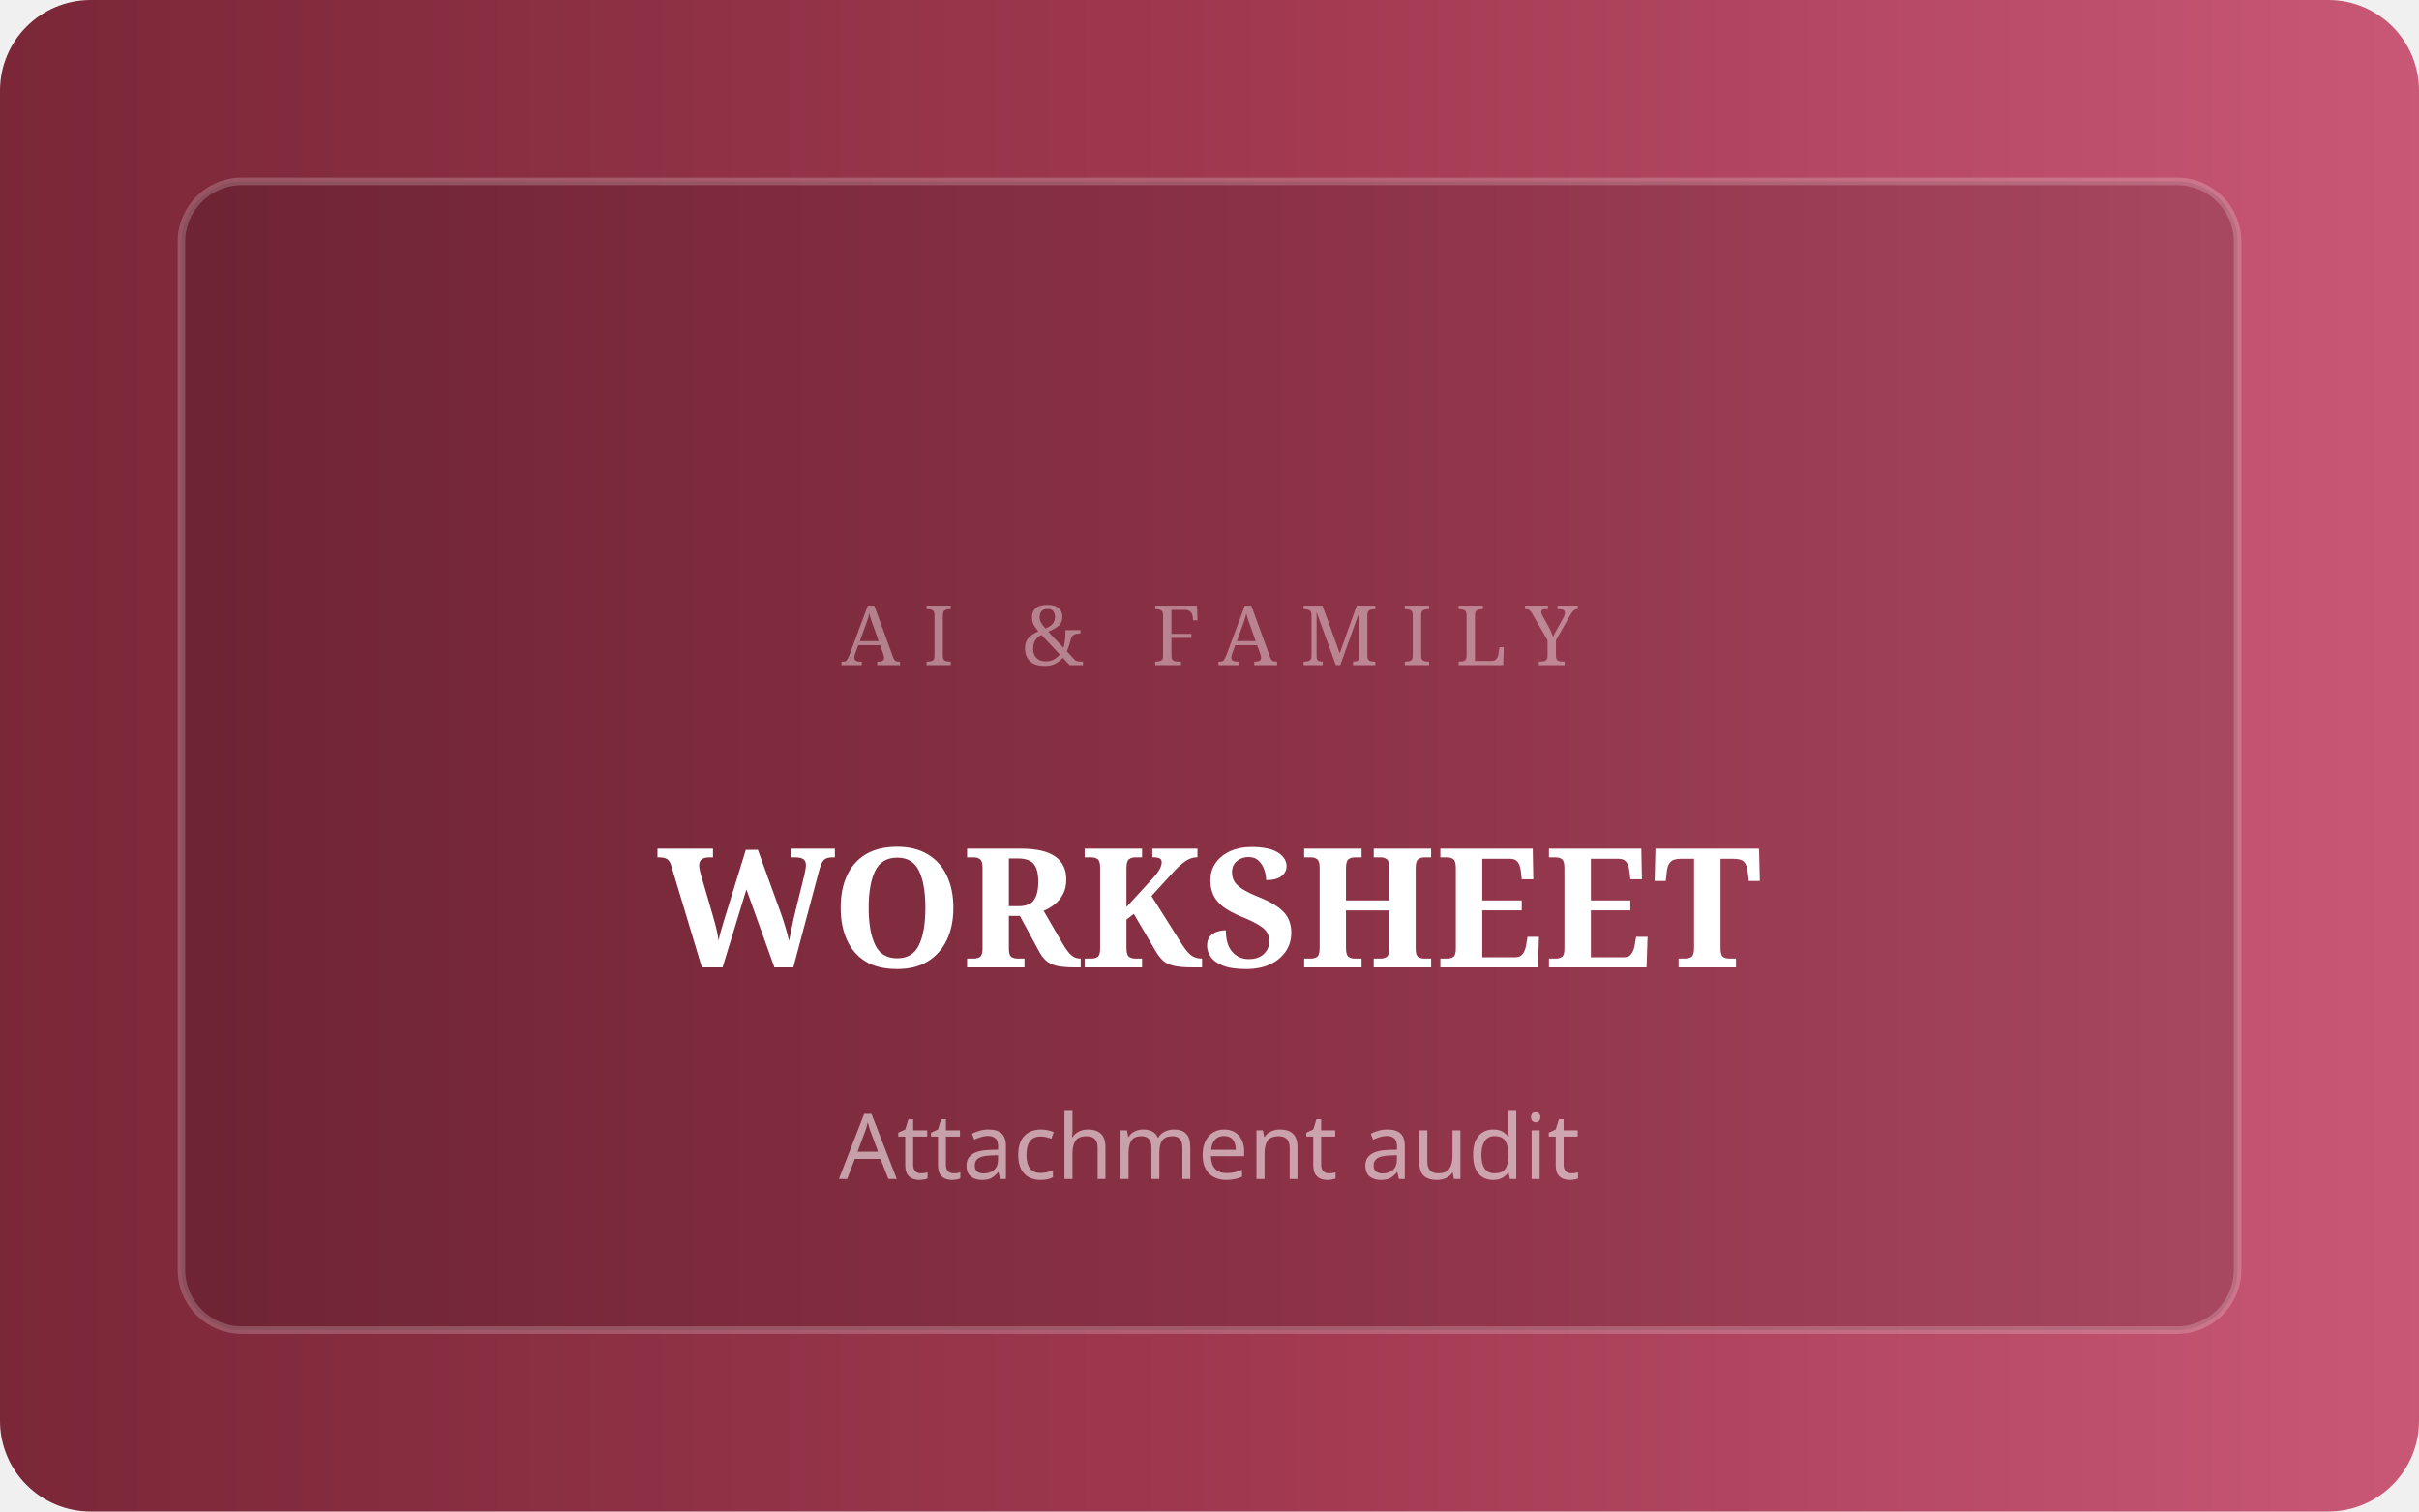
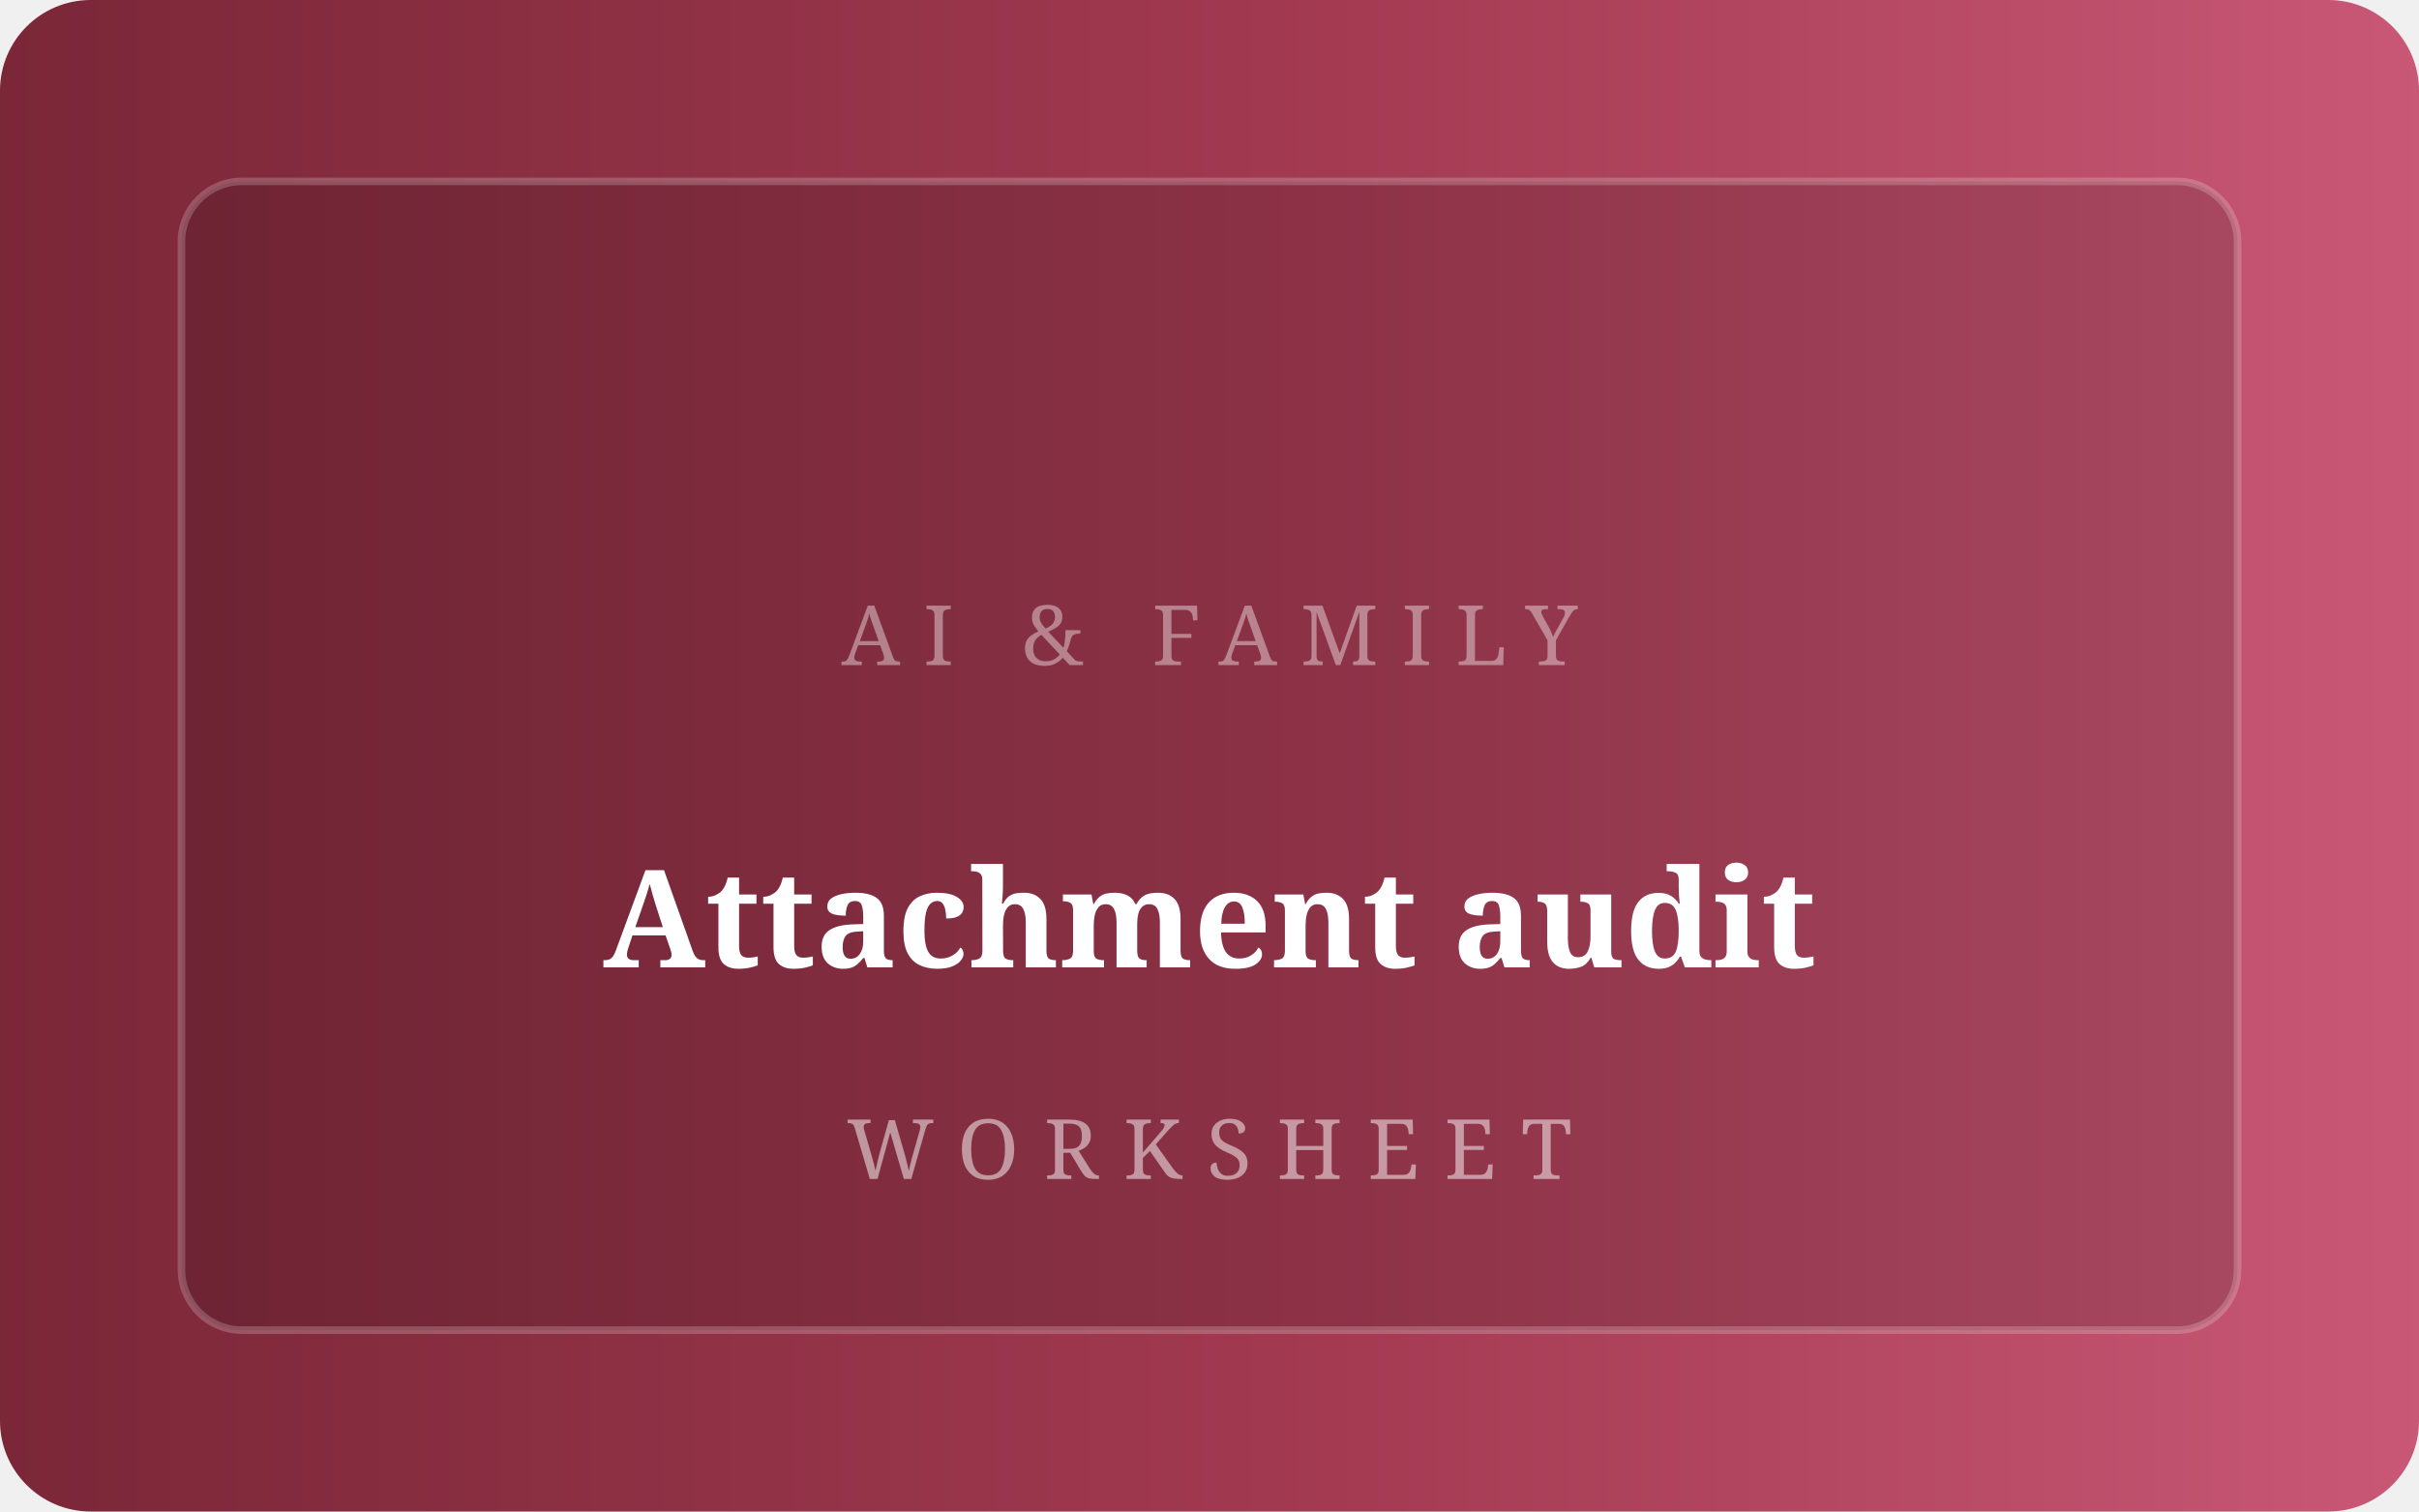
<svg xmlns="http://www.w3.org/2000/svg" width="320" height="200" viewBox="0 0 320 200" fill="none">
  <defs>
    <linearGradient id="af3" x1="0%" y1="0%" x2="100%" y2="0%">
      <stop offset="0%" stop-color="#7a2738" />
      <stop offset="55%" stop-color="#a33a52" />
      <stop offset="100%" stop-color="#c95876" />
    </linearGradient>
  </defs>
  <rect width="320" height="200" rx="12" fill="url(#af3)" />
  <rect x="24" y="24" width="272" height="152" rx="8" fill="rgba(0,0,0,0.14)" stroke="rgba(255,255,255,0.2)" stroke-width="1" />
  <text x="160" y="88" text-anchor="middle" fill="rgba(255,255,255,0.4)" font-family="Georgia, serif" font-size="11" letter-spacing="0.28em">AI &amp; FAMILY</text>
-   <text x="160" y="128" text-anchor="middle" fill="#fff" font-family="Georgia, serif" font-size="22" font-weight="600">WORKSHEET</text>
-   <text x="160" y="156" text-anchor="middle" fill="rgba(255,255,255,0.55)" font-family="system-ui, sans-serif" font-size="12">Attachment audit</text>
+   <text x="160" y="128" text-anchor="middle" fill="#fff" font-family="Georgia, serif" font-size="18" font-weight="600">Attachment audit</text>
+   <text x="160" y="156" text-anchor="middle" fill="rgba(255,255,255,0.5)" font-family="Georgia, serif" font-size="11" letter-spacing="0.3em">WORKSHEET</text>
</svg>
